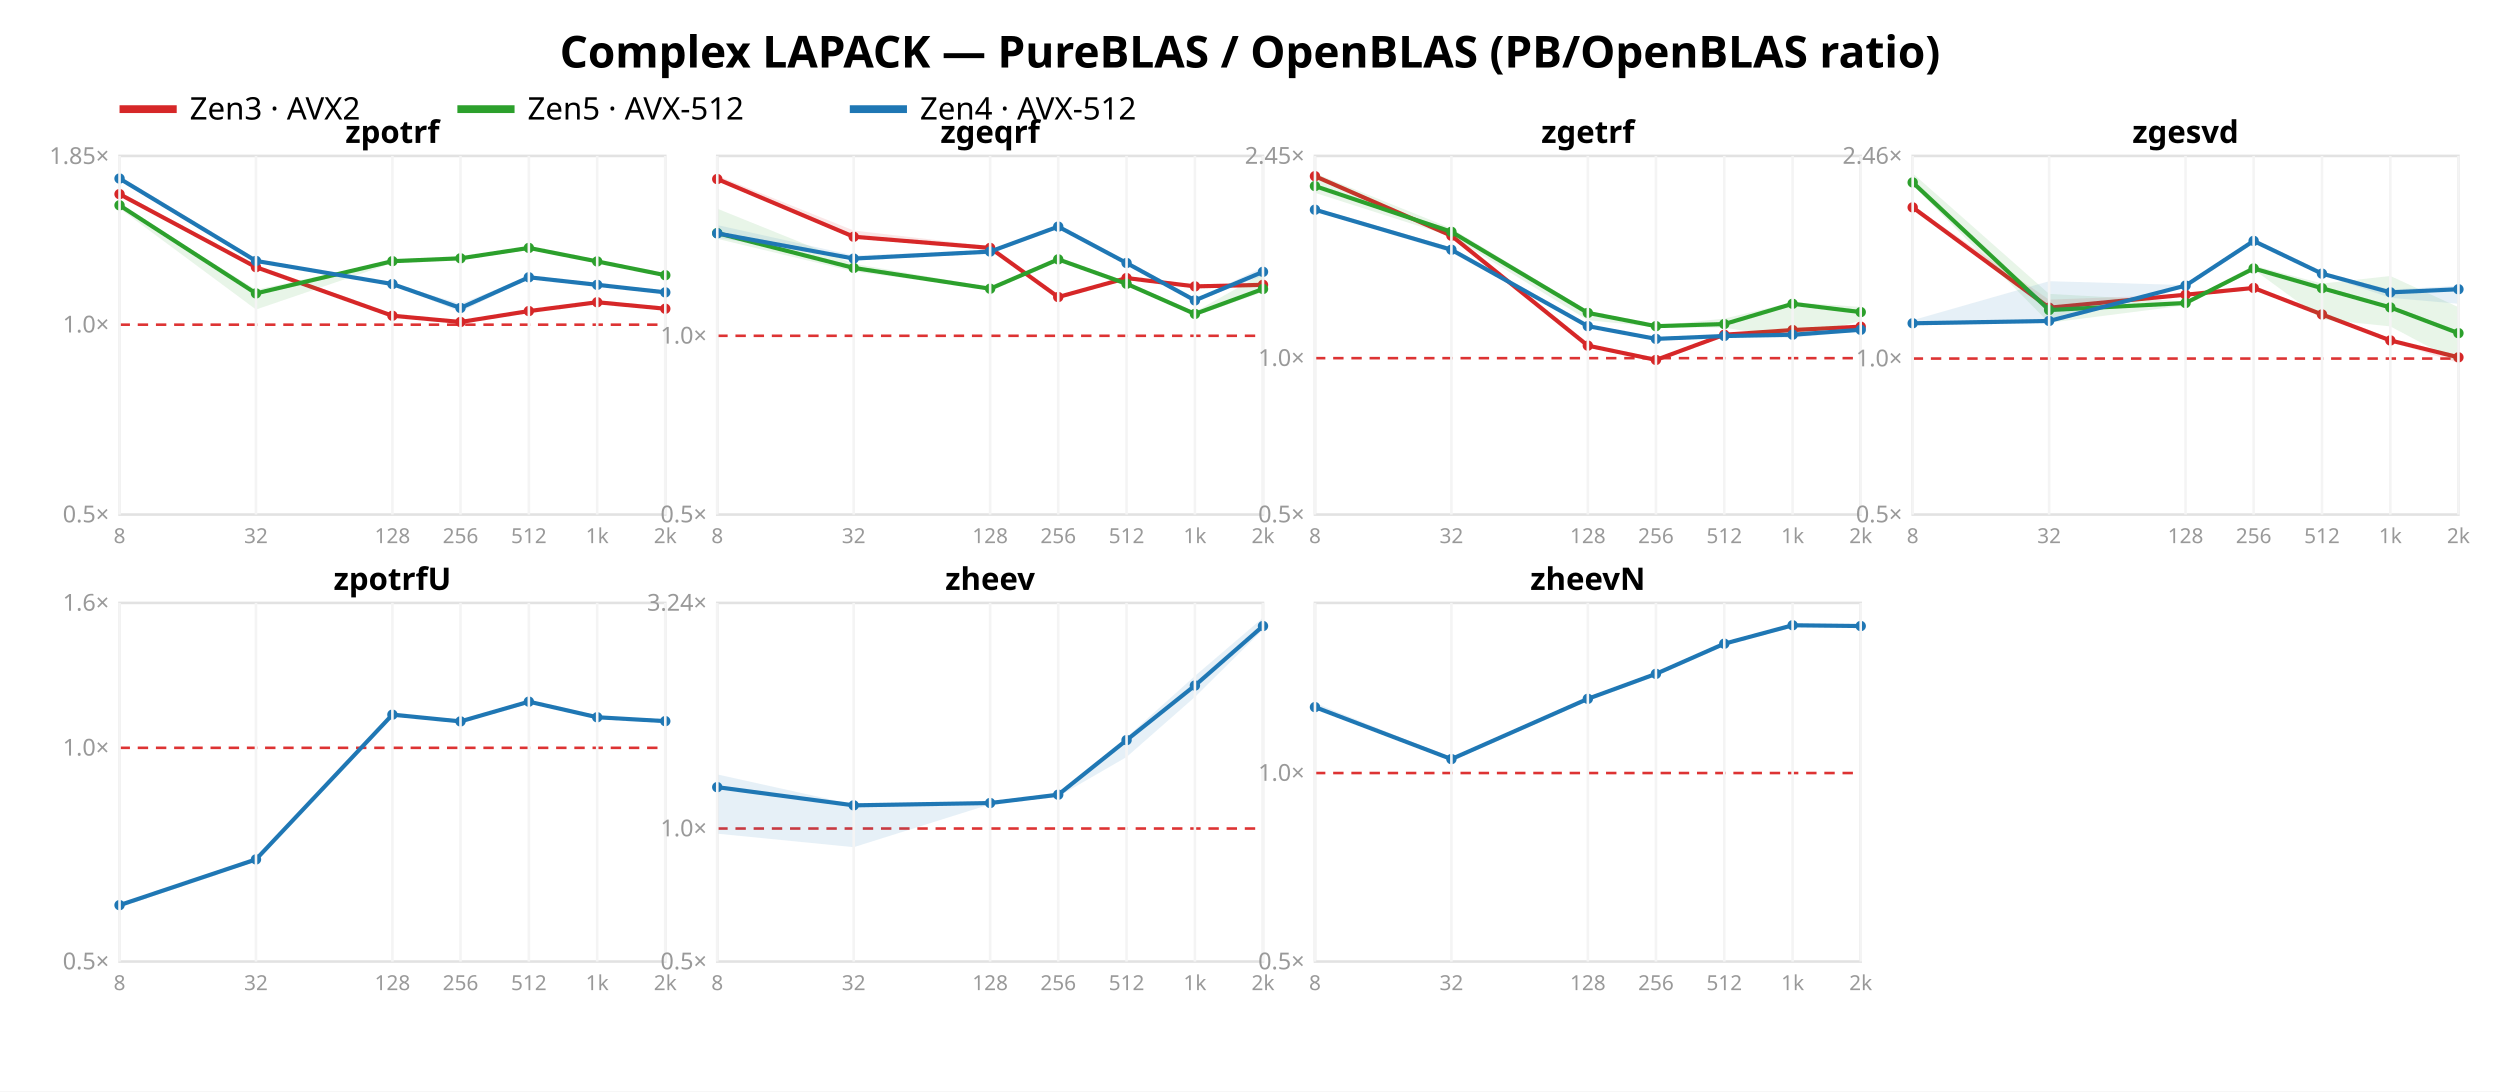
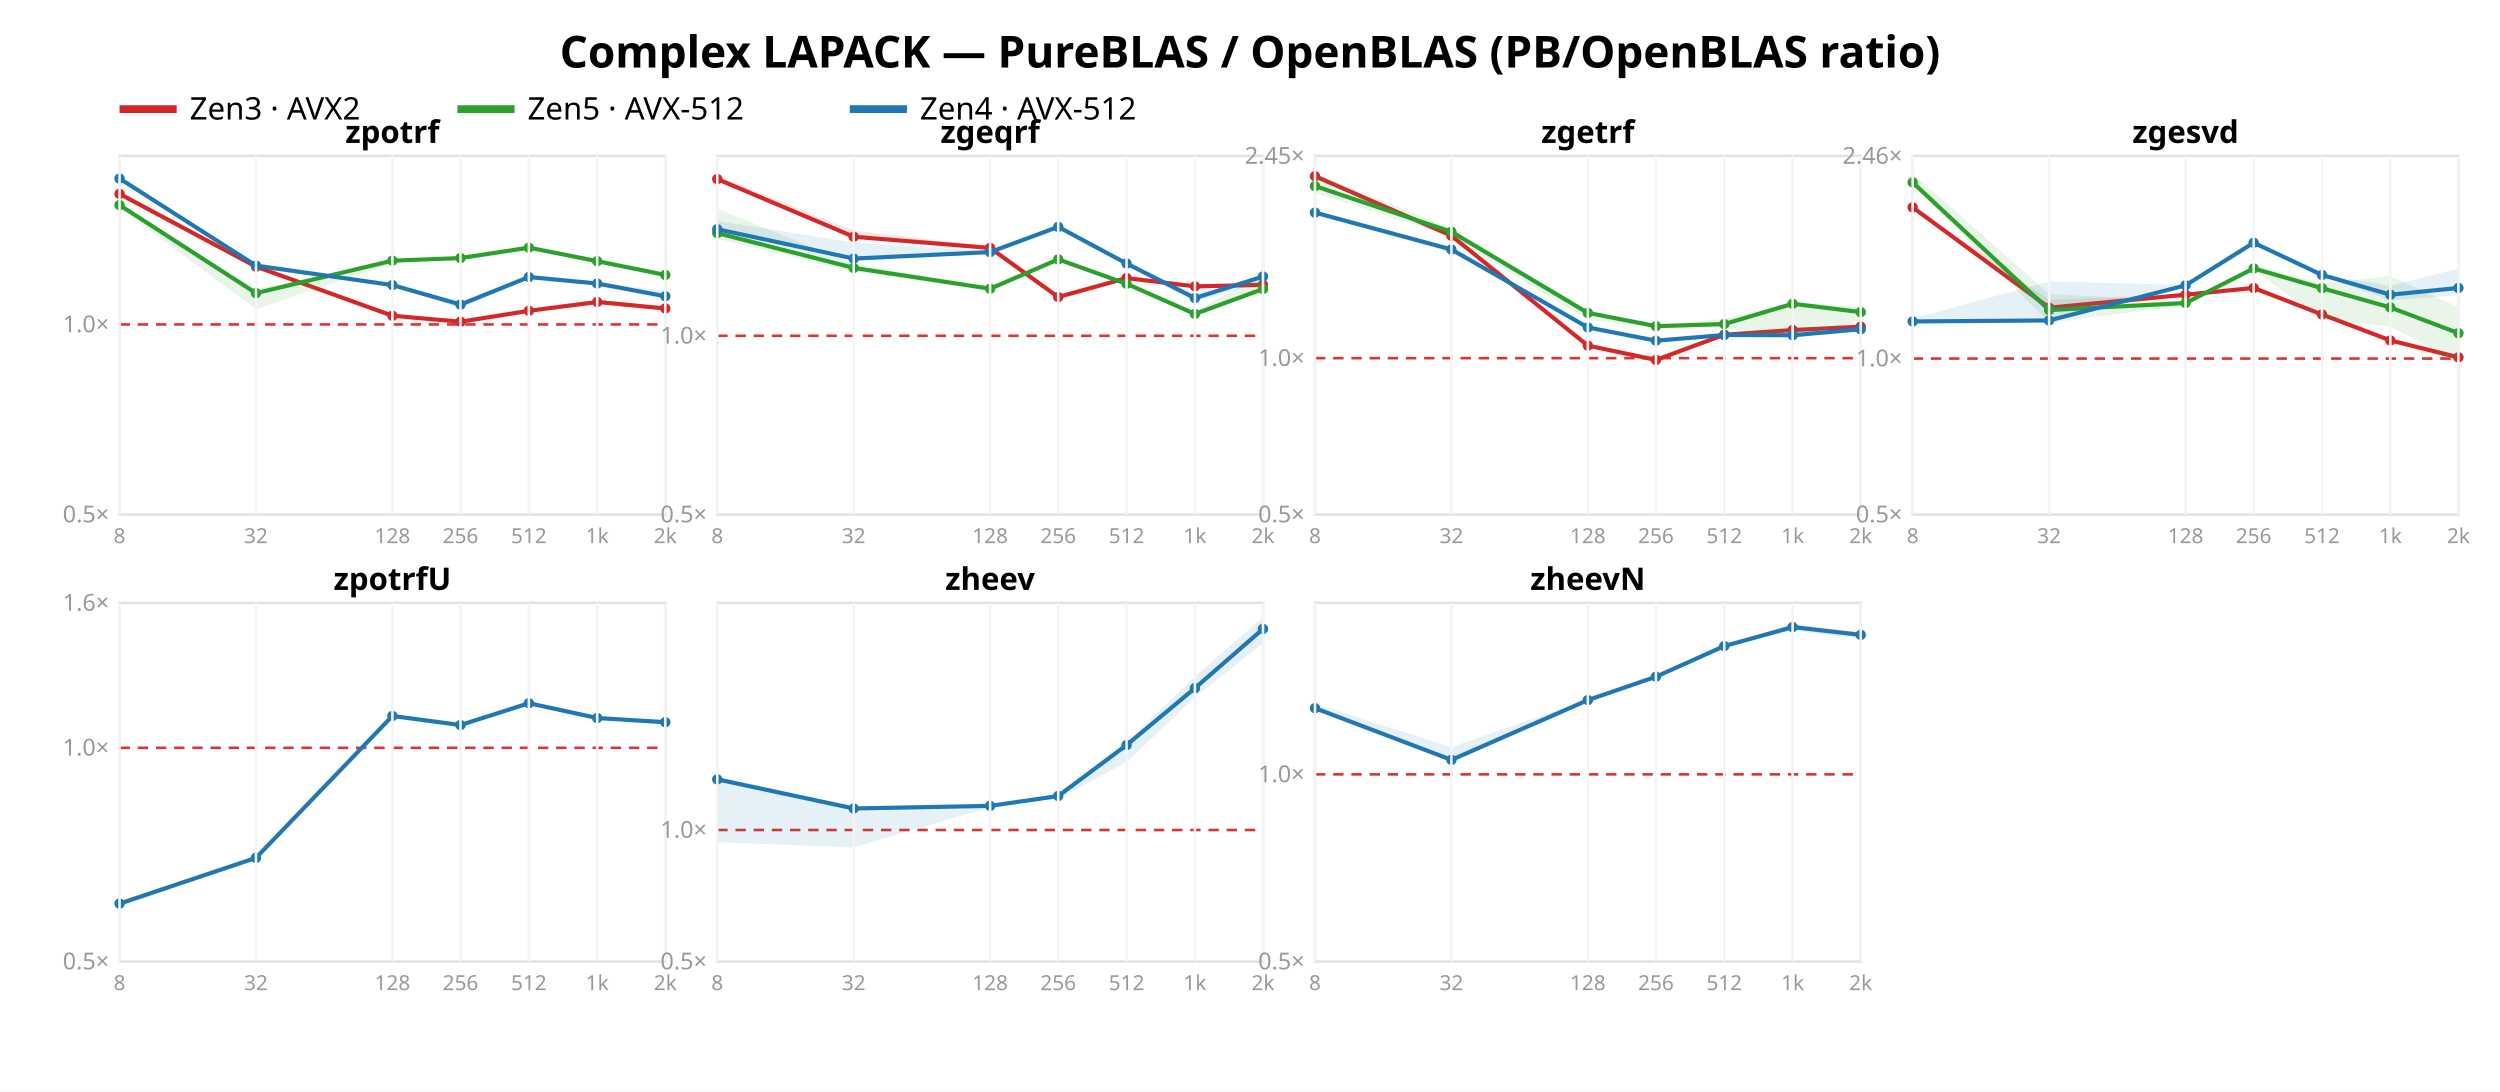
<svg xmlns="http://www.w3.org/2000/svg" width="962" height="420" font-family="sans-serif">
  <rect width="962" height="420" fill="white" />
  <text x="481.0" y="26" text-anchor="middle" font-size="17" font-weight="bold">Complex LAPACK — PureBLAS / OpenBLAS (PB/OpenBLAS ratio)</text>
  <line x1="46" y1="42" x2="68" y2="42" stroke="#d62728" stroke-width="3" />
  <text x="73" y="46" font-size="12">Zen3 · AVX2</text>
  <line x1="176" y1="42" x2="198" y2="42" stroke="#2ca02c" stroke-width="3" />
  <text x="203" y="46" font-size="12">Zen5 · AVX-512</text>
  <line x1="327" y1="42" x2="349" y2="42" stroke="#1f77b4" stroke-width="3" />
  <text x="354" y="46" font-size="12">Zen4 · AVX-512</text>
  <rect x="46" y="60" width="210" height="138" fill="none" stroke="#e2e2e2" />
-   <line x1="46" y1="124.937" x2="256" y2="124.937" stroke="#d33" stroke-dasharray="4 3" />
+   <line x1="46" y1="124.845" x2="256" y2="124.845" stroke="#d33" stroke-dasharray="4 3" />
  <text x="42" y="201.0" text-anchor="end" font-size="9" fill="#999">0.5×</text>
-   <text x="42" y="127.937" text-anchor="end" font-size="9" fill="#999">1.0×</text>
-   <text x="42" y="63.093" text-anchor="end" font-size="9" fill="#999">1.85×</text>
-   <polygon points="46.0,73.8 98.5,102.4 151.0,121.3 177.2,123.3 203.5,119.5 229.8,116.0 256.0,118.5 256.0,119.2 229.8,116.6 203.5,120.2 177.2,124.3 151.0,122.0 98.5,103.1 46.0,75.3" fill="#d62728" opacity="0.11" />
-   <polyline points="46.0,74.7 98.5,102.8 151.0,121.5 177.2,123.9 203.5,119.7 229.8,116.3 256.0,118.8" fill="none" stroke="#d62728" stroke-width="1.6" />
-   <circle cx="46.0" cy="74.7" r="2" fill="#d62728" />
-   <circle cx="98.5" cy="102.8" r="2" fill="#d62728" />
+   <text x="42" y="127.845" text-anchor="end" font-size="9" fill="#999">1.0×</text>
+   <polygon points="46.0,73.7 98.5,102.3 151.0,121.2 177.2,123.2 203.5,119.4 229.8,115.9 256.0,118.4 256.0,119.1 229.8,116.5 203.5,120.1 177.2,124.3 151.0,121.9 98.5,103.0 46.0,75.1" fill="#d62728" opacity="0.11" />
+   <polyline points="46.0,74.6 98.5,102.6 151.0,121.5 177.2,123.8 203.5,119.6 229.8,116.2 256.0,118.7" fill="none" stroke="#d62728" stroke-width="1.6" />
+   <circle cx="46.0" cy="74.6" r="2" fill="#d62728" />
+   <circle cx="98.5" cy="102.6" r="2" fill="#d62728" />
  <circle cx="151.0" cy="121.5" r="2" fill="#d62728" />
-   <circle cx="177.2" cy="123.9" r="2" fill="#d62728" />
-   <circle cx="203.5" cy="119.7" r="2" fill="#d62728" />
-   <circle cx="229.8" cy="116.3" r="2" fill="#d62728" />
-   <circle cx="256.0" cy="118.8" r="2" fill="#d62728" />
-   <polygon points="46.0,78.8 98.5,111.5 151.0,100.2 177.2,98.9 203.5,95.1 229.8,100.3 256.0,105.7 256.0,106.1 229.8,101.0 203.5,96.1 177.2,100.0 151.0,101.2 98.5,119.1 46.0,80.2" fill="#2ca02c" opacity="0.11" />
-   <polyline points="46.0,79.0 98.5,112.9 151.0,100.5 177.2,99.4 203.5,95.4 229.8,100.6 256.0,105.9" fill="none" stroke="#2ca02c" stroke-width="1.6" />
-   <circle cx="46.0" cy="79.0" r="2" fill="#2ca02c" />
-   <circle cx="98.5" cy="112.9" r="2" fill="#2ca02c" />
-   <circle cx="151.0" cy="100.5" r="2" fill="#2ca02c" />
-   <circle cx="177.2" cy="99.4" r="2" fill="#2ca02c" />
-   <circle cx="203.5" cy="95.4" r="2" fill="#2ca02c" />
-   <circle cx="229.8" cy="100.6" r="2" fill="#2ca02c" />
-   <circle cx="256.0" cy="105.9" r="2" fill="#2ca02c" />
-   <polygon points="46.0,68.1 98.5,100.0 151.0,109.1 177.2,116.9 203.5,106.3 229.8,109.3 256.0,111.9 256.0,112.8 229.8,109.9 203.5,107.2 177.2,120.0 151.0,109.6 98.5,101.0 46.0,69.6" fill="#1f77b4" opacity="0.11" />
-   <polyline points="46.0,68.7 98.5,100.4 151.0,109.3 177.2,118.5 203.5,106.7 229.8,109.6 256.0,112.5" fill="none" stroke="#1f77b4" stroke-width="1.6" />
+   <circle cx="177.2" cy="123.8" r="2" fill="#d62728" />
+   <circle cx="203.5" cy="119.6" r="2" fill="#d62728" />
+   <circle cx="229.8" cy="116.2" r="2" fill="#d62728" />
+   <circle cx="256.0" cy="118.7" r="2" fill="#d62728" />
+   <polygon points="46.0,78.6 98.5,111.4 151.0,100.1 177.2,98.8 203.5,95.0 229.8,100.2 256.0,105.5 256.0,106.0 229.8,100.8 203.5,95.9 177.2,99.8 151.0,101.1 98.5,119.0 46.0,80.0" fill="#2ca02c" opacity="0.11" />
+   <polyline points="46.0,78.9 98.5,112.8 151.0,100.3 177.2,99.3 203.5,95.3 229.8,100.5 256.0,105.8" fill="none" stroke="#2ca02c" stroke-width="1.6" />
+   <circle cx="46.0" cy="78.9" r="2" fill="#2ca02c" />
+   <circle cx="98.5" cy="112.8" r="2" fill="#2ca02c" />
+   <circle cx="151.0" cy="100.3" r="2" fill="#2ca02c" />
+   <circle cx="177.2" cy="99.3" r="2" fill="#2ca02c" />
+   <circle cx="203.5" cy="95.3" r="2" fill="#2ca02c" />
+   <circle cx="229.8" cy="100.5" r="2" fill="#2ca02c" />
+   <circle cx="256.0" cy="105.8" r="2" fill="#2ca02c" />
+   <polygon points="46.0,68.1 98.5,101.8 151.0,109.4 177.2,115.9 203.5,106.3 229.8,108.6 256.0,112.0 256.0,114.6 229.8,109.3 203.5,107.0 177.2,118.6 151.0,110.0 98.5,103.3 46.0,69.2" fill="#1f77b4" opacity="0.11" />
+   <polyline points="46.0,68.7 98.5,102.2 151.0,109.7 177.2,117.2 203.5,106.6 229.8,109.1 256.0,114.0" fill="none" stroke="#1f77b4" stroke-width="1.6" />
  <circle cx="46.0" cy="68.7" r="2" fill="#1f77b4" />
-   <circle cx="98.5" cy="100.4" r="2" fill="#1f77b4" />
-   <circle cx="151.0" cy="109.3" r="2" fill="#1f77b4" />
-   <circle cx="177.2" cy="118.5" r="2" fill="#1f77b4" />
-   <circle cx="203.5" cy="106.7" r="2" fill="#1f77b4" />
-   <circle cx="229.8" cy="109.6" r="2" fill="#1f77b4" />
-   <circle cx="256.0" cy="112.5" r="2" fill="#1f77b4" />
+   <circle cx="98.5" cy="102.2" r="2" fill="#1f77b4" />
+   <circle cx="151.0" cy="109.7" r="2" fill="#1f77b4" />
+   <circle cx="177.2" cy="117.2" r="2" fill="#1f77b4" />
+   <circle cx="203.5" cy="106.6" r="2" fill="#1f77b4" />
+   <circle cx="229.8" cy="109.1" r="2" fill="#1f77b4" />
+   <circle cx="256.0" cy="114.0" r="2" fill="#1f77b4" />
  <text x="151.0" y="55" text-anchor="middle" font-size="12" font-weight="bold">zpotrf</text>
  <line x1="46.0" y1="60" x2="46.0" y2="198" stroke="#f4f4f4" />
  <text x="46.0" y="209" text-anchor="middle" font-size="8" fill="#999">8</text>
  <line x1="98.5" y1="60" x2="98.5" y2="198" stroke="#f4f4f4" />
  <text x="98.5" y="209" text-anchor="middle" font-size="8" fill="#999">32</text>
  <line x1="151.0" y1="60" x2="151.0" y2="198" stroke="#f4f4f4" />
  <text x="151.0" y="209" text-anchor="middle" font-size="8" fill="#999">128</text>
  <line x1="177.2" y1="60" x2="177.2" y2="198" stroke="#f4f4f4" />
  <text x="177.2" y="209" text-anchor="middle" font-size="8" fill="#999">256</text>
  <line x1="203.5" y1="60" x2="203.5" y2="198" stroke="#f4f4f4" />
  <text x="203.5" y="209" text-anchor="middle" font-size="8" fill="#999">512</text>
  <line x1="229.8" y1="60" x2="229.8" y2="198" stroke="#f4f4f4" />
  <text x="229.8" y="209" text-anchor="middle" font-size="8" fill="#999">1k</text>
  <line x1="256.0" y1="60" x2="256.0" y2="198" stroke="#f4f4f4" />
  <text x="256.0" y="209" text-anchor="middle" font-size="8" fill="#999">2k</text>
  <rect x="276" y="60" width="210" height="138" fill="none" stroke="#e2e2e2" />
  <line x1="276" y1="129.213" x2="486" y2="129.213" stroke="#d33" stroke-dasharray="4 3" />
  <text x="272" y="201.0" text-anchor="end" font-size="9" fill="#999">0.5×</text>
  <text x="272" y="132.213" text-anchor="end" font-size="9" fill="#999">1.0×</text>
  <polygon points="276.0,67.6 328.5,88.7 381.0,94.8 407.2,113.8 433.5,106.9 459.8,109.9 486.0,108.9 486.0,109.9 459.8,110.9 433.5,107.3 407.2,114.9 381.0,96.2 328.5,91.4 276.0,69.7" fill="#d62728" opacity="0.11" />
  <polyline points="276.0,68.9 328.5,91.1 381.0,95.4 407.2,114.3 433.5,107.0 459.8,110.2 486.0,109.6" fill="none" stroke="#d62728" stroke-width="1.6" />
  <circle cx="276.0" cy="68.9" r="2" fill="#d62728" />
  <circle cx="328.5" cy="91.1" r="2" fill="#d62728" />
  <circle cx="381.0" cy="95.4" r="2" fill="#d62728" />
  <circle cx="407.2" cy="114.3" r="2" fill="#d62728" />
  <circle cx="433.5" cy="107.0" r="2" fill="#d62728" />
  <circle cx="459.8" cy="110.2" r="2" fill="#d62728" />
  <circle cx="486.0" cy="109.6" r="2" fill="#d62728" />
  <polygon points="276.0,80.3 328.5,101.5 381.0,110.5 407.2,99.5 433.5,108.9 459.8,120.0 486.0,105.3 486.0,112.4 459.8,121.6 433.5,109.6 407.2,100.4 381.0,111.3 328.5,104.5 276.0,91.9" fill="#2ca02c" opacity="0.11" />
  <polyline points="276.0,89.7 328.5,103.1 381.0,111.1 407.2,99.8 433.5,109.2 459.8,120.8 486.0,111.2" fill="none" stroke="#2ca02c" stroke-width="1.6" />
  <circle cx="276.0" cy="89.7" r="2" fill="#2ca02c" />
  <circle cx="328.5" cy="103.1" r="2" fill="#2ca02c" />
  <circle cx="381.0" cy="111.1" r="2" fill="#2ca02c" />
  <circle cx="407.2" cy="99.8" r="2" fill="#2ca02c" />
  <circle cx="433.5" cy="109.2" r="2" fill="#2ca02c" />
  <circle cx="459.8" cy="120.8" r="2" fill="#2ca02c" />
  <circle cx="486.0" cy="111.2" r="2" fill="#2ca02c" />
-   <polygon points="276.0,86.6 328.5,98.3 381.0,96.4 407.2,86.8 433.5,100.6 459.8,115.3 486.0,102.8 486.0,106.1 459.8,116.1 433.5,101.8 407.2,87.5 381.0,97.8 328.5,99.8 276.0,91.5" fill="#1f77b4" opacity="0.11" />
-   <polyline points="276.0,89.8 328.5,99.5 381.0,96.8 407.2,87.2 433.5,101.2 459.8,115.6 486.0,104.6" fill="none" stroke="#1f77b4" stroke-width="1.6" />
-   <circle cx="276.0" cy="89.8" r="2" fill="#1f77b4" />
+   <polygon points="276.0,85.1 328.5,93.3 381.0,96.6 407.2,86.8 433.5,101.0 459.8,113.0 486.0,105.9 486.0,108.3 459.8,116.4 433.5,101.9 407.2,87.7 381.0,97.6 328.5,99.8 276.0,89.1" fill="#1f77b4" opacity="0.11" />
+   <polyline points="276.0,88.2 328.5,99.5 381.0,97.0 407.2,87.3 433.5,101.4 459.8,114.7 486.0,106.4" fill="none" stroke="#1f77b4" stroke-width="1.6" />
+   <circle cx="276.0" cy="88.2" r="2" fill="#1f77b4" />
  <circle cx="328.5" cy="99.5" r="2" fill="#1f77b4" />
-   <circle cx="381.0" cy="96.8" r="2" fill="#1f77b4" />
-   <circle cx="407.2" cy="87.2" r="2" fill="#1f77b4" />
-   <circle cx="433.5" cy="101.2" r="2" fill="#1f77b4" />
-   <circle cx="459.8" cy="115.6" r="2" fill="#1f77b4" />
-   <circle cx="486.0" cy="104.6" r="2" fill="#1f77b4" />
+   <circle cx="381.0" cy="97.0" r="2" fill="#1f77b4" />
+   <circle cx="407.2" cy="87.3" r="2" fill="#1f77b4" />
+   <circle cx="433.5" cy="101.4" r="2" fill="#1f77b4" />
+   <circle cx="459.8" cy="114.7" r="2" fill="#1f77b4" />
+   <circle cx="486.0" cy="106.4" r="2" fill="#1f77b4" />
  <text x="381.0" y="55" text-anchor="middle" font-size="12" font-weight="bold">zgeqrf</text>
  <line x1="276.0" y1="60" x2="276.0" y2="198" stroke="#f4f4f4" />
  <text x="276.0" y="209" text-anchor="middle" font-size="8" fill="#999">8</text>
  <line x1="328.5" y1="60" x2="328.5" y2="198" stroke="#f4f4f4" />
  <text x="328.5" y="209" text-anchor="middle" font-size="8" fill="#999">32</text>
  <line x1="381.0" y1="60" x2="381.0" y2="198" stroke="#f4f4f4" />
  <text x="381.0" y="209" text-anchor="middle" font-size="8" fill="#999">128</text>
  <line x1="407.2" y1="60" x2="407.2" y2="198" stroke="#f4f4f4" />
  <text x="407.2" y="209" text-anchor="middle" font-size="8" fill="#999">256</text>
  <line x1="433.5" y1="60" x2="433.5" y2="198" stroke="#f4f4f4" />
  <text x="433.5" y="209" text-anchor="middle" font-size="8" fill="#999">512</text>
  <line x1="459.8" y1="60" x2="459.8" y2="198" stroke="#f4f4f4" />
  <text x="459.8" y="209" text-anchor="middle" font-size="8" fill="#999">1k</text>
  <line x1="486.0" y1="60" x2="486.0" y2="198" stroke="#f4f4f4" />
  <text x="486.0" y="209" text-anchor="middle" font-size="8" fill="#999">2k</text>
  <rect x="506" y="60" width="210" height="138" fill="none" stroke="#e2e2e2" />
  <line x1="506" y1="137.822" x2="716" y2="137.822" stroke="#d33" stroke-dasharray="4 3" />
  <text x="502" y="201.0" text-anchor="end" font-size="9" fill="#999">0.5×</text>
  <text x="502" y="140.822" text-anchor="end" font-size="9" fill="#999">1.0×</text>
  <text x="502" y="63.024" text-anchor="end" font-size="9" fill="#999">2.45×</text>
  <polygon points="506.0,67.2 558.5,90.3 611.0,132.4 637.2,138.1 663.5,128.5 689.8,126.5 716.0,125.5 716.0,126.7 689.8,127.5 663.5,129.3 637.2,139.0 611.0,133.5 558.5,91.6 506.0,68.6" fill="#d62728" opacity="0.11" />
  <polyline points="506.0,67.8 558.5,90.7 611.0,133.0 637.2,138.5 663.5,128.8 689.8,127.0 716.0,125.7" fill="none" stroke="#d62728" stroke-width="1.6" />
  <circle cx="506.0" cy="67.8" r="2" fill="#d62728" />
  <circle cx="558.5" cy="90.7" r="2" fill="#d62728" />
  <circle cx="611.0" cy="133.0" r="2" fill="#d62728" />
  <circle cx="637.2" cy="138.5" r="2" fill="#d62728" />
  <circle cx="663.5" cy="128.8" r="2" fill="#d62728" />
  <circle cx="689.8" cy="127.0" r="2" fill="#d62728" />
  <circle cx="716.0" cy="125.7" r="2" fill="#d62728" />
  <polygon points="506.0,66.7 558.5,87.9 611.0,119.5 637.2,125.3 663.5,122.6 689.8,116.3 716.0,118.1 716.0,123.5 689.8,130.2 663.5,126.1 637.2,125.9 611.0,123.2 558.5,91.0 506.0,74.2" fill="#2ca02c" opacity="0.11" />
  <polyline points="506.0,71.6 558.5,89.2 611.0,120.4 637.2,125.5 663.5,124.7 689.8,116.9 716.0,120.1" fill="none" stroke="#2ca02c" stroke-width="1.6" />
  <circle cx="506.0" cy="71.6" r="2" fill="#2ca02c" />
  <circle cx="558.5" cy="89.2" r="2" fill="#2ca02c" />
  <circle cx="611.0" cy="120.4" r="2" fill="#2ca02c" />
  <circle cx="637.2" cy="125.5" r="2" fill="#2ca02c" />
  <circle cx="663.5" cy="124.7" r="2" fill="#2ca02c" />
  <circle cx="689.8" cy="116.9" r="2" fill="#2ca02c" />
  <circle cx="716.0" cy="120.1" r="2" fill="#2ca02c" />
-   <polygon points="506.0,80.2 558.5,95.2 611.0,125.0 637.2,129.8 663.5,128.7 689.8,128.5 716.0,126.7 716.0,127.4 689.8,130.0 663.5,129.5 637.2,130.6 611.0,125.8 558.5,97.2 506.0,81.3" fill="#1f77b4" opacity="0.11" />
-   <polyline points="506.0,80.7 558.5,96.1 611.0,125.5 637.2,130.4 663.5,129.3 689.8,128.8 716.0,126.9" fill="none" stroke="#1f77b4" stroke-width="1.6" />
-   <circle cx="506.0" cy="80.7" r="2" fill="#1f77b4" />
-   <circle cx="558.5" cy="96.1" r="2" fill="#1f77b4" />
-   <circle cx="611.0" cy="125.5" r="2" fill="#1f77b4" />
-   <circle cx="637.2" cy="130.4" r="2" fill="#1f77b4" />
-   <circle cx="663.5" cy="129.3" r="2" fill="#1f77b4" />
-   <circle cx="689.8" cy="128.8" r="2" fill="#1f77b4" />
-   <circle cx="716.0" cy="126.9" r="2" fill="#1f77b4" />
+   <polygon points="506.0,81.4 558.5,95.6 611.0,125.6 637.2,130.3 663.5,128.7 689.8,127.4 716.0,124.0 716.0,127.0 689.8,129.8 663.5,129.4 637.2,131.4 611.0,126.3 558.5,97.1 506.0,82.7" fill="#1f77b4" opacity="0.11" />
+   <polyline points="506.0,81.8 558.5,96.0 611.0,126.0 637.2,131.1 663.5,128.9 689.8,129.0 716.0,126.7" fill="none" stroke="#1f77b4" stroke-width="1.6" />
+   <circle cx="506.0" cy="81.8" r="2" fill="#1f77b4" />
+   <circle cx="558.5" cy="96.0" r="2" fill="#1f77b4" />
+   <circle cx="611.0" cy="126.0" r="2" fill="#1f77b4" />
+   <circle cx="637.2" cy="131.1" r="2" fill="#1f77b4" />
+   <circle cx="663.5" cy="128.9" r="2" fill="#1f77b4" />
+   <circle cx="689.8" cy="129.0" r="2" fill="#1f77b4" />
+   <circle cx="716.0" cy="126.7" r="2" fill="#1f77b4" />
  <text x="611.0" y="55" text-anchor="middle" font-size="12" font-weight="bold">zgetrf</text>
  <line x1="506.0" y1="60" x2="506.0" y2="198" stroke="#f4f4f4" />
  <text x="506.0" y="209" text-anchor="middle" font-size="8" fill="#999">8</text>
  <line x1="558.5" y1="60" x2="558.5" y2="198" stroke="#f4f4f4" />
  <text x="558.5" y="209" text-anchor="middle" font-size="8" fill="#999">32</text>
  <line x1="611.0" y1="60" x2="611.0" y2="198" stroke="#f4f4f4" />
  <text x="611.0" y="209" text-anchor="middle" font-size="8" fill="#999">128</text>
  <line x1="637.2" y1="60" x2="637.2" y2="198" stroke="#f4f4f4" />
  <text x="637.2" y="209" text-anchor="middle" font-size="8" fill="#999">256</text>
  <line x1="663.5" y1="60" x2="663.5" y2="198" stroke="#f4f4f4" />
  <text x="663.5" y="209" text-anchor="middle" font-size="8" fill="#999">512</text>
  <line x1="689.8" y1="60" x2="689.8" y2="198" stroke="#f4f4f4" />
  <text x="689.8" y="209" text-anchor="middle" font-size="8" fill="#999">1k</text>
  <line x1="716.0" y1="60" x2="716.0" y2="198" stroke="#f4f4f4" />
  <text x="716.0" y="209" text-anchor="middle" font-size="8" fill="#999">2k</text>
  <rect x="736" y="60" width="210" height="138" fill="none" stroke="#e2e2e2" />
  <line x1="736" y1="137.977" x2="946" y2="137.977" stroke="#d33" stroke-dasharray="4 3" />
  <text x="732" y="201.0" text-anchor="end" font-size="9" fill="#999">0.5×</text>
  <text x="732" y="140.977" text-anchor="end" font-size="9" fill="#999">1.0×</text>
  <text x="732" y="63.028" text-anchor="end" font-size="9" fill="#999">2.46×</text>
  <polygon points="736.0,79.2 788.5,115.3 841.0,113.3 867.2,110.0 893.5,120.8 919.8,130.7 946.0,136.6 946.0,139.7 919.8,131.4 893.5,121.2 867.2,111.2 841.0,113.7 788.5,118.6 736.0,80.0" fill="#d62728" opacity="0.11" />
  <polyline points="736.0,79.8 788.5,118.4 841.0,113.4 867.2,110.8 893.5,121.0 919.8,131.0 946.0,137.5" fill="none" stroke="#d62728" stroke-width="1.6" />
  <circle cx="736.0" cy="79.8" r="2" fill="#d62728" />
  <circle cx="788.5" cy="118.4" r="2" fill="#d62728" />
  <circle cx="841.0" cy="113.4" r="2" fill="#d62728" />
  <circle cx="867.2" cy="110.8" r="2" fill="#d62728" />
  <circle cx="893.5" cy="121.0" r="2" fill="#d62728" />
  <circle cx="919.8" cy="131.0" r="2" fill="#d62728" />
  <circle cx="946.0" cy="137.5" r="2" fill="#d62728" />
  <polygon points="736.0,66.7 788.5,113.1 841.0,116.0 867.2,102.2 893.5,109.1 919.8,106.2 946.0,118.2 946.0,139.5 919.8,125.6 893.5,122.9 867.2,103.7 841.0,117.5 788.5,124.2 736.0,71.2" fill="#2ca02c" opacity="0.11" />
  <polyline points="736.0,70.2 788.5,119.3 841.0,116.6 867.2,103.3 893.5,110.9 919.8,118.3 946.0,128.2" fill="none" stroke="#2ca02c" stroke-width="1.6" />
  <circle cx="736.0" cy="70.2" r="2" fill="#2ca02c" />
  <circle cx="788.5" cy="119.3" r="2" fill="#2ca02c" />
  <circle cx="841.0" cy="116.6" r="2" fill="#2ca02c" />
  <circle cx="867.2" cy="103.3" r="2" fill="#2ca02c" />
  <circle cx="893.5" cy="110.9" r="2" fill="#2ca02c" />
  <circle cx="919.8" cy="118.3" r="2" fill="#2ca02c" />
  <circle cx="946.0" cy="128.2" r="2" fill="#2ca02c" />
-   <polygon points="736.0,123.2 788.5,108.2 841.0,109.7 867.2,92.0 893.5,104.9 919.8,111.4 946.0,110.0 946.0,116.9 919.8,114.6 893.5,105.7 867.2,93.8 841.0,110.1 788.5,123.7 736.0,124.9" fill="#1f77b4" opacity="0.11" />
-   <polyline points="736.0,124.4 788.5,123.5 841.0,109.9 867.2,92.7 893.5,105.3 919.8,112.5 946.0,111.3" fill="none" stroke="#1f77b4" stroke-width="1.6" />
-   <circle cx="736.0" cy="124.4" r="2" fill="#1f77b4" />
-   <circle cx="788.5" cy="123.5" r="2" fill="#1f77b4" />
-   <circle cx="841.0" cy="109.9" r="2" fill="#1f77b4" />
-   <circle cx="867.2" cy="92.7" r="2" fill="#1f77b4" />
-   <circle cx="893.5" cy="105.3" r="2" fill="#1f77b4" />
-   <circle cx="919.8" cy="112.5" r="2" fill="#1f77b4" />
-   <circle cx="946.0" cy="111.3" r="2" fill="#1f77b4" />
+   <polygon points="736.0,122.6 788.5,108.3 841.0,109.7 867.2,92.9 893.5,105.5 919.8,110.0 946.0,103.3 946.0,113.6 919.8,115.6 893.5,106.1 867.2,94.0 841.0,110.0 788.5,123.4 736.0,124.1" fill="#1f77b4" opacity="0.11" />
+   <polyline points="736.0,123.7 788.5,123.3 841.0,109.8 867.2,93.4 893.5,105.8 919.8,113.4 946.0,110.8" fill="none" stroke="#1f77b4" stroke-width="1.6" />
+   <circle cx="736.0" cy="123.7" r="2" fill="#1f77b4" />
+   <circle cx="788.5" cy="123.3" r="2" fill="#1f77b4" />
+   <circle cx="841.0" cy="109.8" r="2" fill="#1f77b4" />
+   <circle cx="867.2" cy="93.4" r="2" fill="#1f77b4" />
+   <circle cx="893.5" cy="105.8" r="2" fill="#1f77b4" />
+   <circle cx="919.8" cy="113.4" r="2" fill="#1f77b4" />
+   <circle cx="946.0" cy="110.8" r="2" fill="#1f77b4" />
  <text x="841.0" y="55" text-anchor="middle" font-size="12" font-weight="bold">zgesvd</text>
  <line x1="736.0" y1="60" x2="736.0" y2="198" stroke="#f4f4f4" />
  <text x="736.0" y="209" text-anchor="middle" font-size="8" fill="#999">8</text>
  <line x1="788.5" y1="60" x2="788.5" y2="198" stroke="#f4f4f4" />
  <text x="788.5" y="209" text-anchor="middle" font-size="8" fill="#999">32</text>
  <line x1="841.0" y1="60" x2="841.0" y2="198" stroke="#f4f4f4" />
  <text x="841.0" y="209" text-anchor="middle" font-size="8" fill="#999">128</text>
  <line x1="867.2" y1="60" x2="867.2" y2="198" stroke="#f4f4f4" />
  <text x="867.2" y="209" text-anchor="middle" font-size="8" fill="#999">256</text>
  <line x1="893.5" y1="60" x2="893.5" y2="198" stroke="#f4f4f4" />
  <text x="893.5" y="209" text-anchor="middle" font-size="8" fill="#999">512</text>
  <line x1="919.8" y1="60" x2="919.8" y2="198" stroke="#f4f4f4" />
  <text x="919.8" y="209" text-anchor="middle" font-size="8" fill="#999">1k</text>
  <line x1="946.0" y1="60" x2="946.0" y2="198" stroke="#f4f4f4" />
  <text x="946.0" y="209" text-anchor="middle" font-size="8" fill="#999">2k</text>
  <rect x="46" y="232" width="210" height="138" fill="none" stroke="#e2e2e2" />
  <line x1="46" y1="287.763" x2="256" y2="287.763" stroke="#d33" stroke-dasharray="4 3" />
  <text x="42" y="373.0" text-anchor="end" font-size="9" fill="#999">0.5×</text>
  <text x="42" y="290.763" text-anchor="end" font-size="9" fill="#999">1.0×</text>
  <text x="42" y="235.0" text-anchor="end" font-size="9" fill="#999">1.6×</text>
-   <polygon points="46.0,347.5 98.5,329.8 151.0,274.7 177.2,277.2 203.5,269.8 229.8,275.7 256.0,277.0 256.0,277.9 229.8,276.5 203.5,270.3 177.2,277.8 151.0,275.4 98.5,331.0 46.0,349.3" fill="#1f77b4" opacity="0.11" />
-   <polyline points="46.0,348.3 98.5,330.7 151.0,275.0 177.2,277.6 203.5,270.0 229.8,276.0 256.0,277.5" fill="none" stroke="#1f77b4" stroke-width="1.6" />
-   <circle cx="46.0" cy="348.3" r="2" fill="#1f77b4" />
-   <circle cx="98.5" cy="330.7" r="2" fill="#1f77b4" />
-   <circle cx="151.0" cy="275.0" r="2" fill="#1f77b4" />
-   <circle cx="177.2" cy="277.6" r="2" fill="#1f77b4" />
-   <circle cx="203.5" cy="270.0" r="2" fill="#1f77b4" />
-   <circle cx="229.8" cy="276.0" r="2" fill="#1f77b4" />
-   <circle cx="256.0" cy="277.5" r="2" fill="#1f77b4" />
+   <polygon points="46.0,347.1 98.5,329.9 151.0,275.2 177.2,278.7 203.5,270.3 229.8,275.7 256.0,277.4 256.0,278.8 229.8,277.0 203.5,270.9 177.2,279.3 151.0,275.6 98.5,330.5 46.0,349.1" fill="#1f77b4" opacity="0.11" />
+   <polyline points="46.0,347.7 98.5,330.1 151.0,275.5 177.2,279.0 203.5,270.6 229.8,276.3 256.0,277.9" fill="none" stroke="#1f77b4" stroke-width="1.6" />
+   <circle cx="46.0" cy="347.7" r="2" fill="#1f77b4" />
+   <circle cx="98.5" cy="330.1" r="2" fill="#1f77b4" />
+   <circle cx="151.0" cy="275.5" r="2" fill="#1f77b4" />
+   <circle cx="177.2" cy="279.0" r="2" fill="#1f77b4" />
+   <circle cx="203.5" cy="270.6" r="2" fill="#1f77b4" />
+   <circle cx="229.8" cy="276.3" r="2" fill="#1f77b4" />
+   <circle cx="256.0" cy="277.9" r="2" fill="#1f77b4" />
  <text x="151.0" y="227" text-anchor="middle" font-size="12" font-weight="bold">zpotrfU</text>
  <line x1="46.0" y1="232" x2="46.0" y2="370" stroke="#f4f4f4" />
  <text x="46.0" y="381" text-anchor="middle" font-size="8" fill="#999">8</text>
  <line x1="98.5" y1="232" x2="98.5" y2="370" stroke="#f4f4f4" />
  <text x="98.5" y="381" text-anchor="middle" font-size="8" fill="#999">32</text>
  <line x1="151.0" y1="232" x2="151.0" y2="370" stroke="#f4f4f4" />
  <text x="151.0" y="381" text-anchor="middle" font-size="8" fill="#999">128</text>
  <line x1="177.2" y1="232" x2="177.2" y2="370" stroke="#f4f4f4" />
  <text x="177.2" y="381" text-anchor="middle" font-size="8" fill="#999">256</text>
  <line x1="203.5" y1="232" x2="203.5" y2="370" stroke="#f4f4f4" />
  <text x="203.5" y="381" text-anchor="middle" font-size="8" fill="#999">512</text>
  <line x1="229.8" y1="232" x2="229.8" y2="370" stroke="#f4f4f4" />
  <text x="229.8" y="381" text-anchor="middle" font-size="8" fill="#999">1k</text>
  <line x1="256.0" y1="232" x2="256.0" y2="370" stroke="#f4f4f4" />
  <text x="256.0" y="381" text-anchor="middle" font-size="8" fill="#999">2k</text>
  <rect x="276" y="232" width="210" height="138" fill="none" stroke="#e2e2e2" />
-   <line x1="276" y1="318.818" x2="486" y2="318.818" stroke="#d33" stroke-dasharray="4 3" />
+   <line x1="276" y1="319.378" x2="486" y2="319.378" stroke="#d33" stroke-dasharray="4 3" />
  <text x="272" y="373.0" text-anchor="end" font-size="9" fill="#999">0.5×</text>
-   <text x="272" y="321.818" text-anchor="end" font-size="9" fill="#999">1.0×</text>
-   <text x="272" y="235.013" text-anchor="end" font-size="9" fill="#999">3.24×</text>
-   <polygon points="276.0,298.0 328.5,309.6 381.0,308.9 407.2,305.0 433.5,283.7 459.8,260.1 486.0,237.7 486.0,242.3 459.8,268.2 433.5,291.3 407.2,306.5 381.0,309.5 328.5,326.0 276.0,320.8" fill="#1f77b4" opacity="0.11" />
-   <polyline points="276.0,302.9 328.5,309.9 381.0,309.0 407.2,305.8 433.5,284.8 459.8,263.8 486.0,240.9" fill="none" stroke="#1f77b4" stroke-width="1.6" />
-   <circle cx="276.0" cy="302.9" r="2" fill="#1f77b4" />
-   <circle cx="328.5" cy="309.9" r="2" fill="#1f77b4" />
-   <circle cx="381.0" cy="309.0" r="2" fill="#1f77b4" />
-   <circle cx="407.2" cy="305.8" r="2" fill="#1f77b4" />
-   <circle cx="433.5" cy="284.8" r="2" fill="#1f77b4" />
-   <circle cx="459.8" cy="263.8" r="2" fill="#1f77b4" />
-   <circle cx="486.0" cy="240.9" r="2" fill="#1f77b4" />
+   <text x="272" y="322.378" text-anchor="end" font-size="9" fill="#999">1.0×</text>
+   <polygon points="276.0,298.8 328.5,310.7 381.0,309.8 407.2,305.9 433.5,285.7 459.8,260.3 486.0,237.6 486.0,247.4 459.8,268.3 433.5,293.3 407.2,307.3 381.0,310.6 328.5,326.1 276.0,324.1" fill="#1f77b4" opacity="0.11" />
+   <polyline points="276.0,299.9 328.5,311.1 381.0,310.1 407.2,306.3 433.5,286.7 459.8,264.8 486.0,242.0" fill="none" stroke="#1f77b4" stroke-width="1.6" />
+   <circle cx="276.0" cy="299.9" r="2" fill="#1f77b4" />
+   <circle cx="328.5" cy="311.1" r="2" fill="#1f77b4" />
+   <circle cx="381.0" cy="310.1" r="2" fill="#1f77b4" />
+   <circle cx="407.2" cy="306.3" r="2" fill="#1f77b4" />
+   <circle cx="433.5" cy="286.7" r="2" fill="#1f77b4" />
+   <circle cx="459.8" cy="264.8" r="2" fill="#1f77b4" />
+   <circle cx="486.0" cy="242.0" r="2" fill="#1f77b4" />
  <text x="381.0" y="227" text-anchor="middle" font-size="12" font-weight="bold">zheev</text>
  <line x1="276.0" y1="232" x2="276.0" y2="370" stroke="#f4f4f4" />
  <text x="276.0" y="381" text-anchor="middle" font-size="8" fill="#999">8</text>
  <line x1="328.5" y1="232" x2="328.5" y2="370" stroke="#f4f4f4" />
  <text x="328.5" y="381" text-anchor="middle" font-size="8" fill="#999">32</text>
  <line x1="381.0" y1="232" x2="381.0" y2="370" stroke="#f4f4f4" />
  <text x="381.0" y="381" text-anchor="middle" font-size="8" fill="#999">128</text>
  <line x1="407.2" y1="232" x2="407.2" y2="370" stroke="#f4f4f4" />
  <text x="407.2" y="381" text-anchor="middle" font-size="8" fill="#999">256</text>
  <line x1="433.5" y1="232" x2="433.5" y2="370" stroke="#f4f4f4" />
  <text x="433.5" y="381" text-anchor="middle" font-size="8" fill="#999">512</text>
  <line x1="459.8" y1="232" x2="459.8" y2="370" stroke="#f4f4f4" />
  <text x="459.8" y="381" text-anchor="middle" font-size="8" fill="#999">1k</text>
  <line x1="486.0" y1="232" x2="486.0" y2="370" stroke="#f4f4f4" />
  <text x="486.0" y="381" text-anchor="middle" font-size="8" fill="#999">2k</text>
  <rect x="506" y="232" width="210" height="138" fill="none" stroke="#e2e2e2" />
-   <line x1="506" y1="297.463" x2="716" y2="297.463" stroke="#d33" stroke-dasharray="4 3" />
+   <line x1="506" y1="297.973" x2="716" y2="297.973" stroke="#d33" stroke-dasharray="4 3" />
  <text x="502" y="373.0" text-anchor="end" font-size="9" fill="#999">0.5×</text>
-   <text x="502" y="300.463" text-anchor="end" font-size="9" fill="#999">1.0×</text>
-   <polygon points="506.0,270.5 558.5,291.6 611.0,268.8 637.2,259.0 663.5,247.6 689.8,240.1 716.0,240.8 716.0,241.3 689.8,241.4 663.5,248.0 637.2,259.7 611.0,269.0 558.5,292.2 506.0,272.7" fill="#1f77b4" opacity="0.11" />
-   <polyline points="506.0,272.1 558.5,292.1 611.0,268.9 637.2,259.3 663.5,247.7 689.8,240.6 716.0,240.9" fill="none" stroke="#1f77b4" stroke-width="1.6" />
-   <circle cx="506.0" cy="272.1" r="2" fill="#1f77b4" />
-   <circle cx="558.5" cy="292.1" r="2" fill="#1f77b4" />
-   <circle cx="611.0" cy="268.9" r="2" fill="#1f77b4" />
-   <circle cx="637.2" cy="259.3" r="2" fill="#1f77b4" />
-   <circle cx="663.5" cy="247.7" r="2" fill="#1f77b4" />
-   <circle cx="689.8" cy="240.6" r="2" fill="#1f77b4" />
-   <circle cx="716.0" cy="240.9" r="2" fill="#1f77b4" />
+   <text x="502" y="300.973" text-anchor="end" font-size="9" fill="#999">1.0×</text>
+   <polygon points="506.0,270.8 558.5,287.5 611.0,269.3 637.2,260.2 663.5,248.4 689.8,240.0 716.0,243.3 716.0,245.7 689.8,242.7 663.5,249.1 637.2,260.5 611.0,269.6 558.5,292.6 506.0,272.9" fill="#1f77b4" opacity="0.11" />
+   <polyline points="506.0,272.5 558.5,292.4 611.0,269.4 637.2,260.4 663.5,248.6 689.8,241.3 716.0,244.3" fill="none" stroke="#1f77b4" stroke-width="1.6" />
+   <circle cx="506.0" cy="272.5" r="2" fill="#1f77b4" />
+   <circle cx="558.5" cy="292.4" r="2" fill="#1f77b4" />
+   <circle cx="611.0" cy="269.4" r="2" fill="#1f77b4" />
+   <circle cx="637.2" cy="260.4" r="2" fill="#1f77b4" />
+   <circle cx="663.5" cy="248.6" r="2" fill="#1f77b4" />
+   <circle cx="689.8" cy="241.3" r="2" fill="#1f77b4" />
+   <circle cx="716.0" cy="244.3" r="2" fill="#1f77b4" />
  <text x="611.0" y="227" text-anchor="middle" font-size="12" font-weight="bold">zheevN</text>
  <line x1="506.0" y1="232" x2="506.0" y2="370" stroke="#f4f4f4" />
  <text x="506.0" y="381" text-anchor="middle" font-size="8" fill="#999">8</text>
  <line x1="558.5" y1="232" x2="558.5" y2="370" stroke="#f4f4f4" />
  <text x="558.5" y="381" text-anchor="middle" font-size="8" fill="#999">32</text>
  <line x1="611.0" y1="232" x2="611.0" y2="370" stroke="#f4f4f4" />
  <text x="611.0" y="381" text-anchor="middle" font-size="8" fill="#999">128</text>
  <line x1="637.2" y1="232" x2="637.2" y2="370" stroke="#f4f4f4" />
  <text x="637.2" y="381" text-anchor="middle" font-size="8" fill="#999">256</text>
  <line x1="663.5" y1="232" x2="663.5" y2="370" stroke="#f4f4f4" />
  <text x="663.5" y="381" text-anchor="middle" font-size="8" fill="#999">512</text>
  <line x1="689.8" y1="232" x2="689.8" y2="370" stroke="#f4f4f4" />
  <text x="689.8" y="381" text-anchor="middle" font-size="8" fill="#999">1k</text>
  <line x1="716.0" y1="232" x2="716.0" y2="370" stroke="#f4f4f4" />
  <text x="716.0" y="381" text-anchor="middle" font-size="8" fill="#999">2k</text>
</svg>
